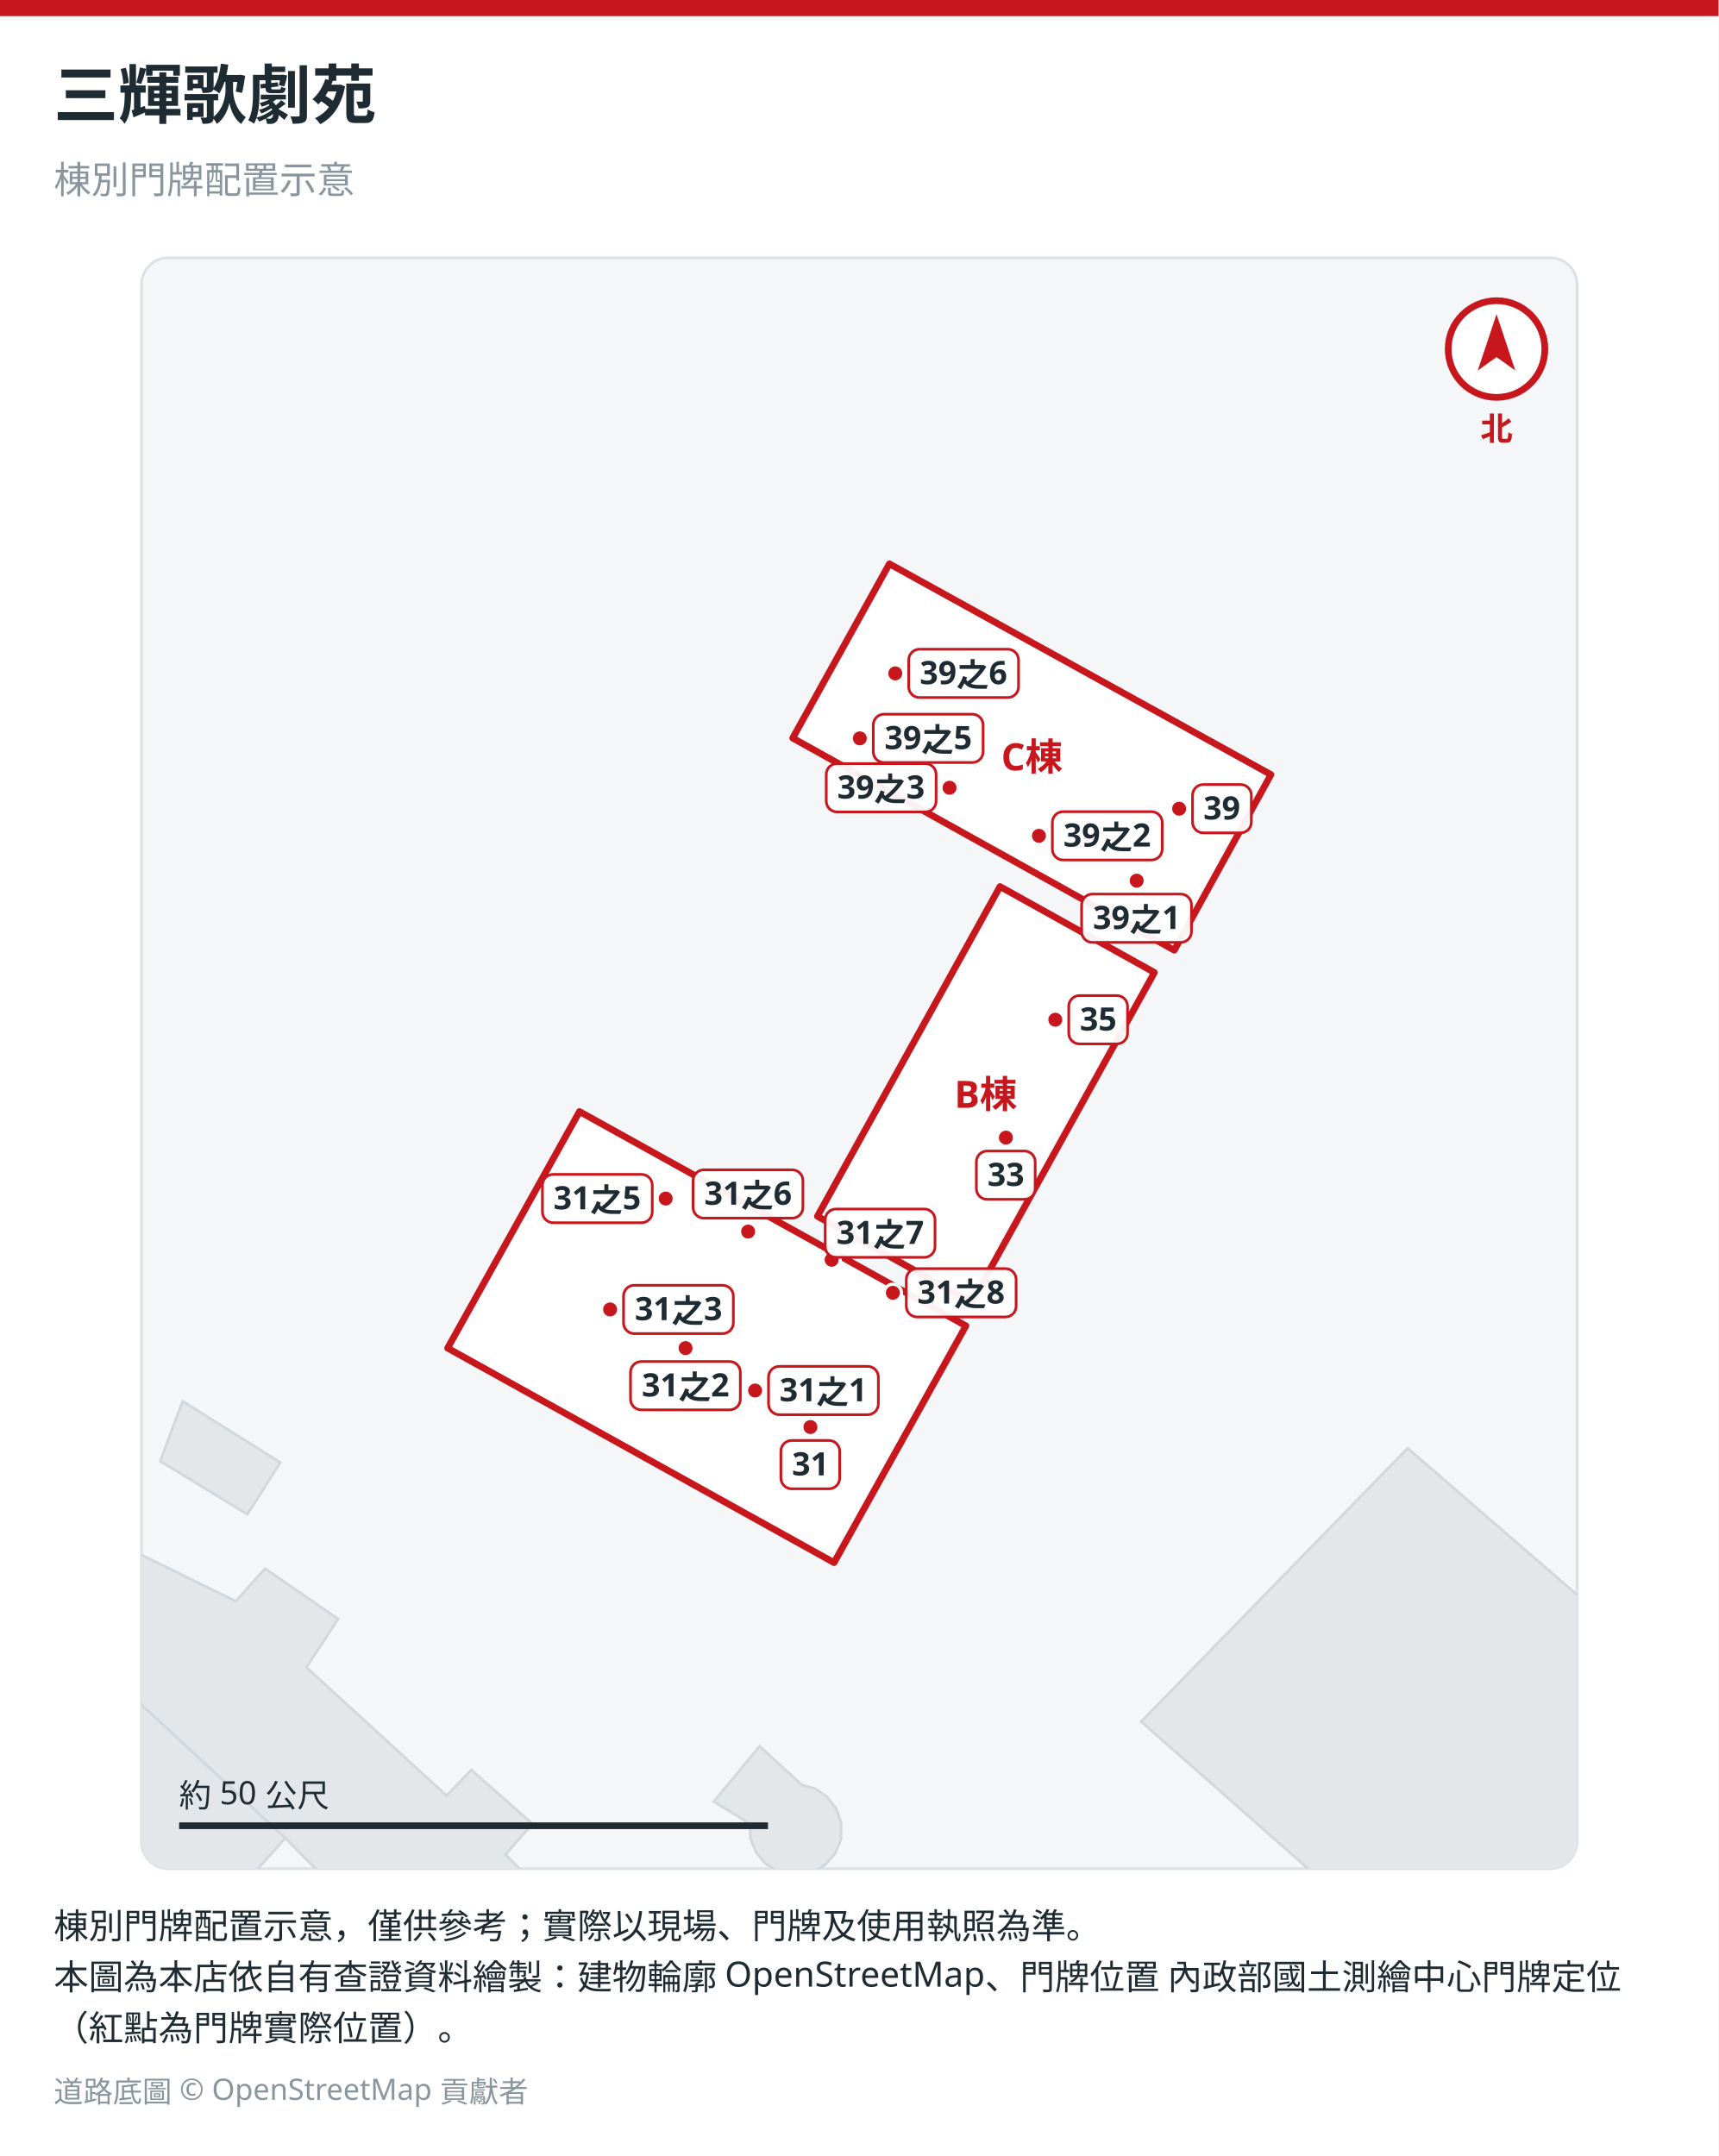
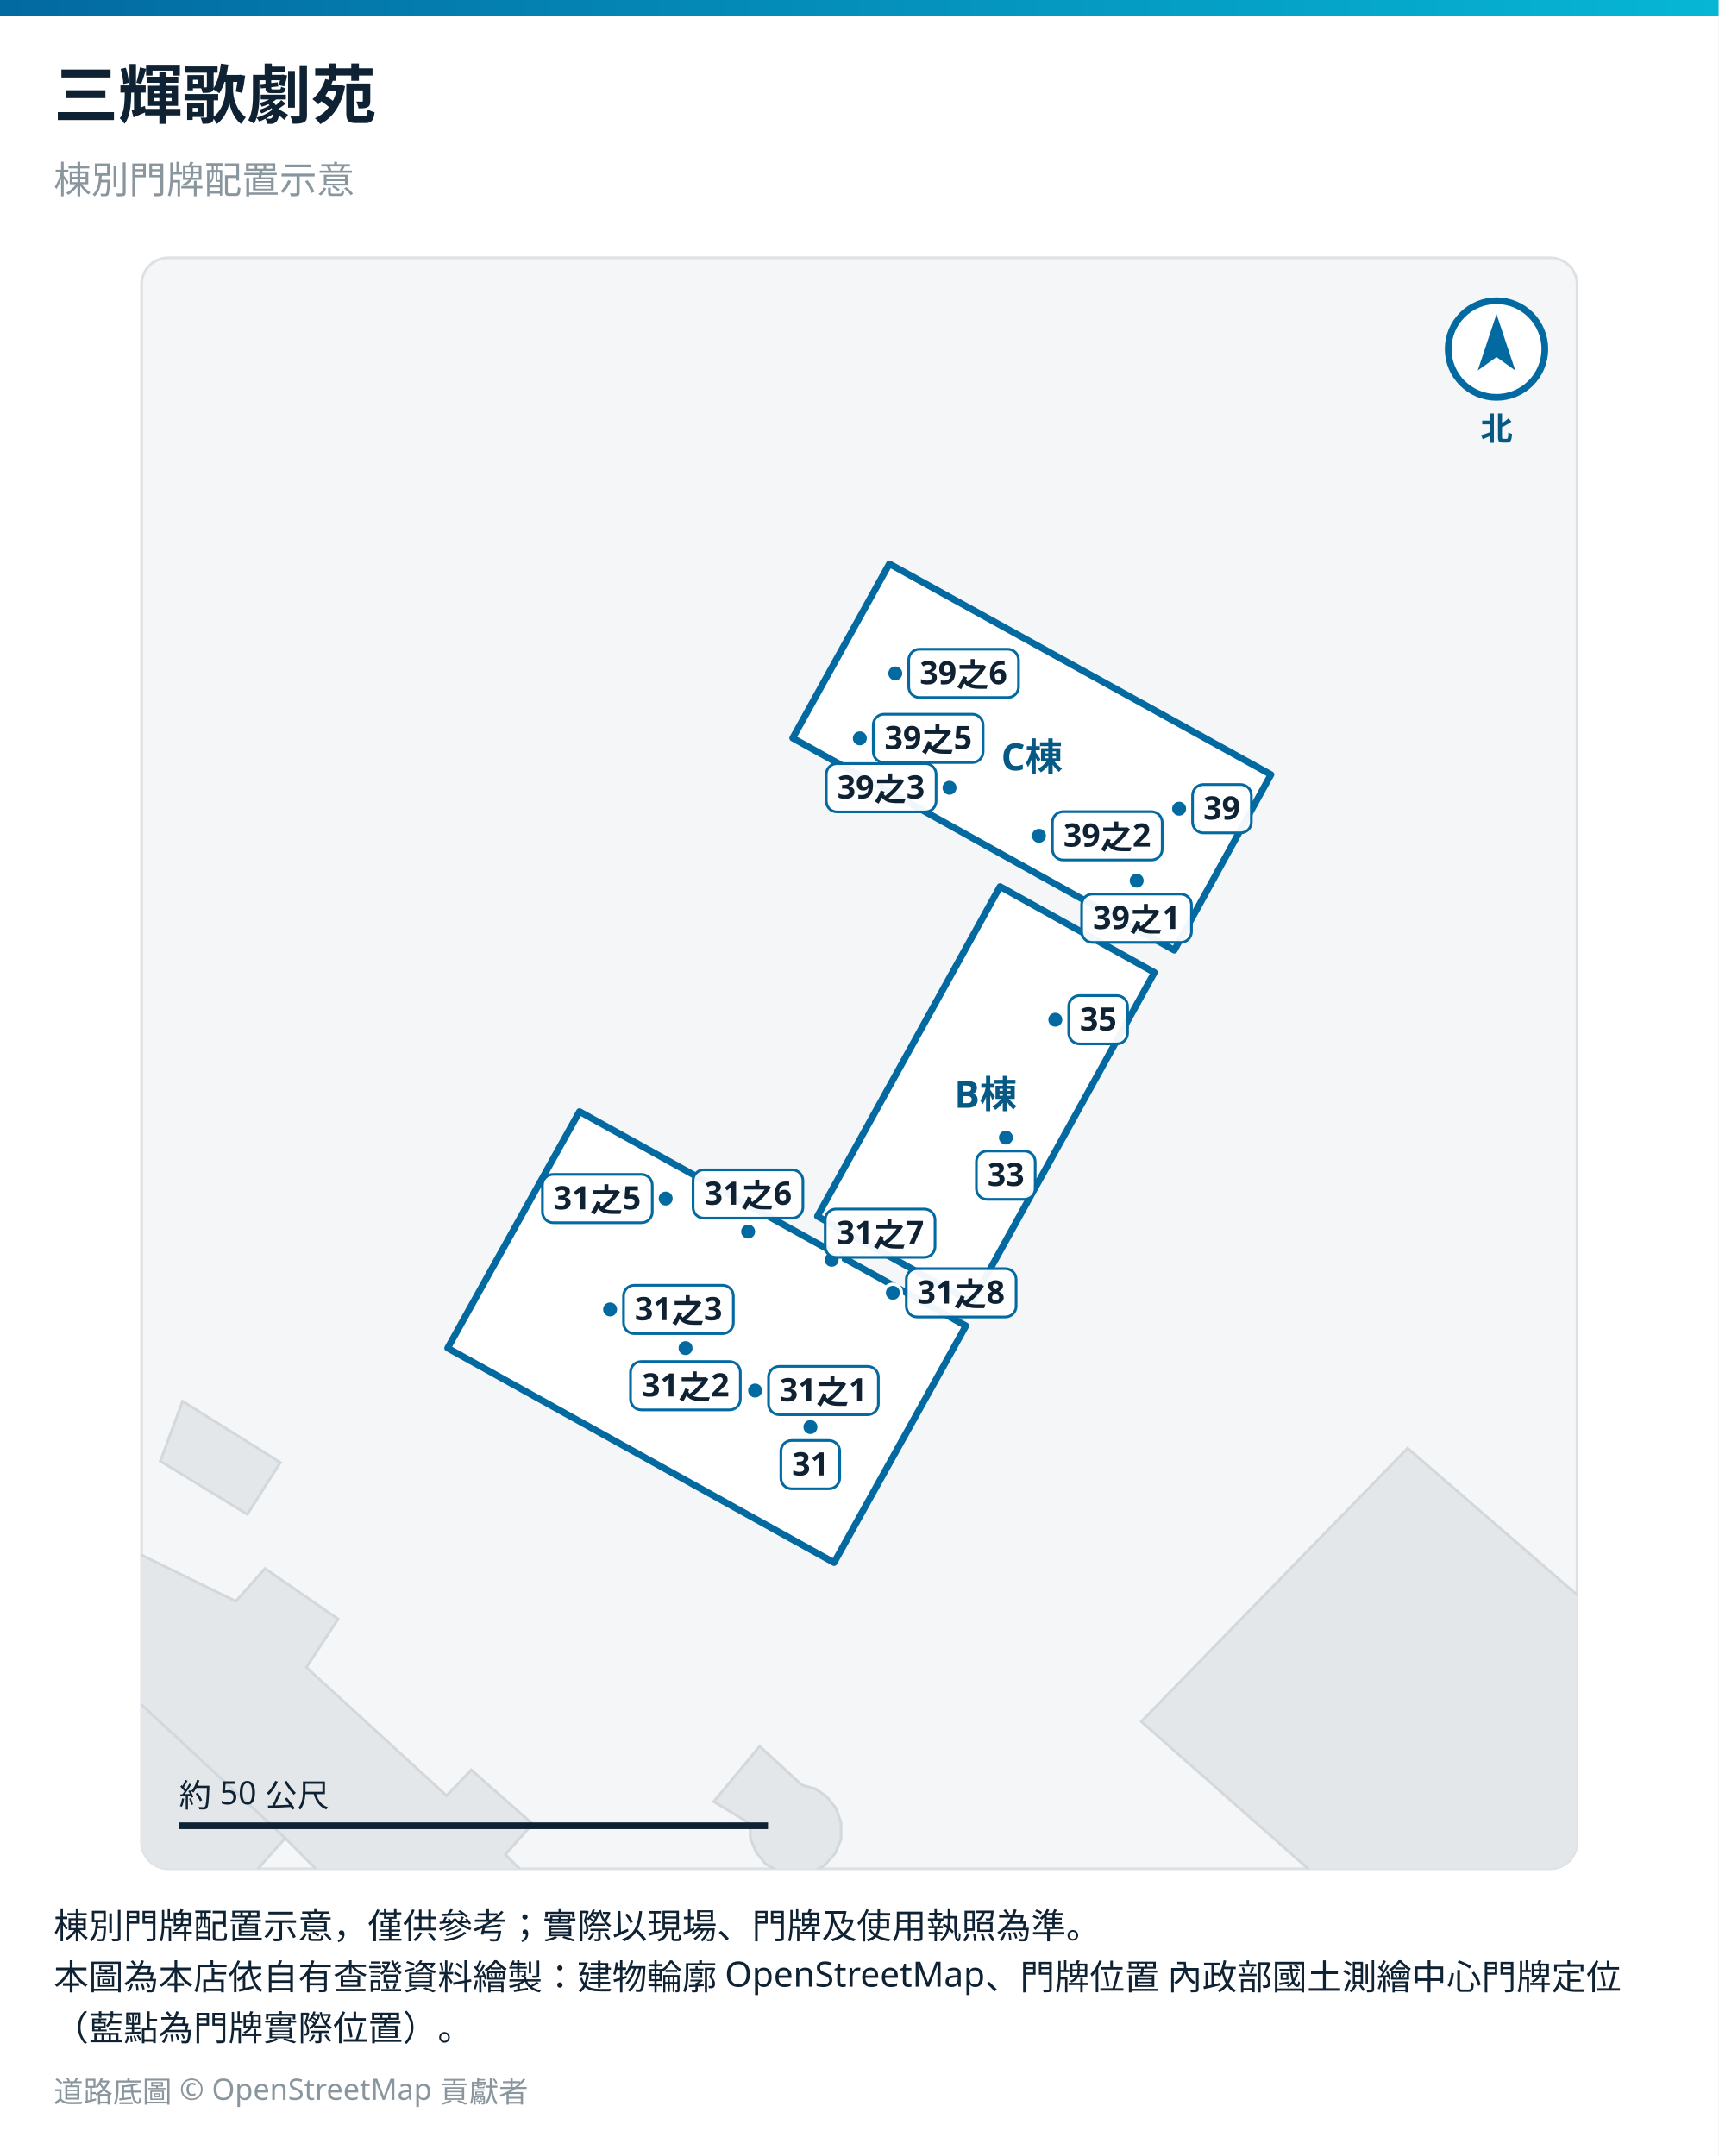
<svg xmlns="http://www.w3.org/2000/svg" viewBox="0 0 640 803" preserveAspectRatio="xMidYMin meet" style="width:100%;height:auto;max-width:1280px" font-family="Noto Sans TC, Microsoft JhengHei, PingFang TC, sans-serif">
+   <defs>
+     <linearGradient id="band" x1="0" x2="1" y1="0" y2="0">
+       <stop offset="0" stop-color="#0369A1" />
+       <stop offset="1" stop-color="#06B6D4" />
+     </linearGradient>
+   </defs>
  <rect width="100%" height="100%" fill="#FFFFFF" />
-   <rect width="100%" height="6" fill="#C8161D" />
-   <text x="20" y="44" font-size="24" font-weight="700" fill="#1F2B33">三輝歌劇苑</text>
+   <rect width="100%" height="6" fill="url(#band)" />
+   <text x="20" y="44" font-size="24" font-weight="700" fill="#0F2233">三輝歌劇苑</text>
  <text x="20" y="72" font-size="14" fill="#8A969E">棟別門牌配置示意</text>
  <defs>
    <clipPath id="c">
      <rect x="52.7" y="96.0" width="534.6" height="600.0" rx="10" />
    </clipPath>
  </defs>
  <rect x="52.7" y="96.0" width="534.6" height="600.0" rx="10" fill="#F4F6F7" stroke="#DCE1E5" />
  <g clip-path="url(#c)">
    <path d="M391.7,959.2 L325.5,897.8 L275.9,855.2 L247.9,826.7 L106.2,684.6 L38.6,621.9 L13.2,598.2 L28.1,567.1 L87.8,596.4 L98.7,584.2 L125.9,603.0 L114.1,621.0 L166.3,668.8 L175.5,659.2 L198.3,679.3 L188.2,690.7 L204.4,707.0 L217.6,720.6 L229.9,708.7 L244.8,721.4 L263.6,740.3 L253.1,752.6 L279.4,780.2 L290.8,769.7 L315.8,791.2 L306.2,800.8 L358.4,852.6 L367.6,842.1 L392.6,861.8 L382.5,873.6 L429.4,916.6 Z" fill="#E3E7EA" stroke="#D2D8DC" stroke-width="1" />
    <path d="M275.9,855.2 L156.6,979.8 L210.6,1028.0 L278.1,951.3 L307.9,917.1 L325.5,897.8 Z" fill="#E3E7EA" stroke="#D2D8DC" stroke-width="1" />
    <path d="M38.6,621.9 L106.2,684.6 L84.3,709.2 L73.7,700.8 L18.9,757.4 L-38.6,703.5 Z" fill="#E3E7EA" stroke="#D2D8DC" stroke-width="1" />
    <path d="M247.9,826.7 L111.9,935.5 L156.6,979.8 L275.9,855.2 Z" fill="#E3E7EA" stroke="#D2D8DC" stroke-width="1" />
    <path d="M127.2,1024.1 L110.1,1044.2 L85.6,1023.6 L104.4,1001.7 L68.5,968.4 L47.9,991.6 L26.4,974.9 L51.8,945.6 L16.3,915.3 L0.5,933.3 L-15.7,919.7 L-2.1,903.5 L-35.5,874.9 L-49.1,846.0 L-49.1,804.8 L-41.2,788.5 L40.4,864.4 L53.6,846.9 L83.4,871.9 L68.5,889.9 L101.4,922.8 L111.9,935.5 L157.1,983.3 Z" fill="#E3E7EA" stroke="#D2D8DC" stroke-width="1" />
    <path d="M68.0,521.9 L59.7,544.2 L92.1,564.0 L104.4,544.7 Z" fill="#E3E7EA" stroke="#D2D8DC" stroke-width="1" />
    <path d="M-73.6,845.1 L-88.6,878.0 L-65.7,889.0 L-52.6,855.6 Z" fill="#E3E7EA" stroke="#D2D8DC" stroke-width="1" />
    <path d="M282.9,650.4 L298.7,664.9 L303.6,666.2 L307.9,669.2 L311.4,673.6 L313.2,678.9 L313.2,685.0 L311.0,690.3 L307.1,694.7 L301.8,697.8 L296.1,698.6 L290.4,697.3 L285.1,694.2 L281.6,689.9 L279.4,684.6 L279.4,679.3 L265.8,671.0 L269.8,666.2 Z" fill="#E3E7EA" stroke="#D2D8DC" stroke-width="1" />
    <path d="M611.4,805.6 L715.8,705.2 L524.2,539.4 L425.0,641.2 Z" fill="#E3E7EA" stroke="#D2D8DC" stroke-width="1" />
    <path d="M-8.3,376.7 L44.8,306.5 L-35.5,246.9 L-47.3,261.8 L-75.0,241.6 L-116.2,296.0 Z" fill="#E3E7EA" stroke="#D2D8DC" stroke-width="1" />
    <path d="M-94.7,642.9 L-69.3,563.1 L-17.1,579.8 L-42.1,659.6 Z" fill="#E3E7EA" stroke="#D2D8DC" stroke-width="1" />
    <path d="M-120.1,722.8 L-94.7,642.9 L-42.1,659.6 L-67.5,739.4 Z" fill="#E3E7EA" stroke="#D2D8DC" stroke-width="1" />
    <path d="M-145.1,802.6 L-120.1,722.8 L-67.5,739.4 L-92.9,819.2 Z" fill="#E3E7EA" stroke="#D2D8DC" stroke-width="1" />
    <path d="M-121.4,-302.2 L6.2,-224.2 L393.9,-115.4 L403.1,-125.5 L458.4,-121.1 L595.7,-24.2 L1109.7,201.7" fill="none" stroke="#FFFFFF" stroke-width="8" stroke-linecap="round" stroke-linejoin="round" />
    <path d="M-121.4,-302.2 L6.2,-224.2 L393.9,-115.4 L403.1,-125.5 L458.4,-121.1 L595.7,-24.2 L1109.7,201.7" fill="none" stroke="#F2C14E" stroke-width="5" stroke-linecap="round" stroke-linejoin="round" />
-     <path d="M310.6,582.0 L359.7,493.8 L215.8,414.0 L166.7,502.1 Z" fill="#FFFFFF" stroke="#C8161D" stroke-width="2.5" stroke-linejoin="round" />
-     <path d="M361.9,485.0 L429.9,362.2 L372.4,330.2 L304.4,453.0 Z" fill="#FFFFFF" stroke="#C8161D" stroke-width="2.5" stroke-linejoin="round" />
-     <path d="M437.3,353.9 L473.3,288.5 L331.2,210.0 L295.2,274.9 Z" fill="#FFFFFF" stroke="#C8161D" stroke-width="2.5" stroke-linejoin="round" />
+     <path d="M310.6,582.0 L359.7,493.8 L215.8,414.0 L166.7,502.1 Z" fill="#FFFFFF" stroke="#0369A1" stroke-width="2.5" stroke-linejoin="round" />
+     <path d="M361.9,485.0 L429.9,362.2 L372.4,330.2 L304.4,453.0 Z" fill="#FFFFFF" stroke="#0369A1" stroke-width="2.5" stroke-linejoin="round" />
+     <path d="M437.3,353.9 L473.3,288.5 L331.2,210.0 L295.2,274.9 Z" fill="#FFFFFF" stroke="#0369A1" stroke-width="2.5" stroke-linejoin="round" />
  </g>
-   <text x="367.1" y="412.6" font-size="14" font-weight="700" fill="#C8161D" text-anchor="middle" stroke="#FFFFFF" stroke-width="4" paint-order="stroke">B棟</text>
-   <text x="384.3" y="286.9" font-size="14" font-weight="700" fill="#C8161D" text-anchor="middle" stroke="#FFFFFF" stroke-width="4" paint-order="stroke">C棟</text>
-   <circle cx="227.2" cy="487.7" r="3.2" fill="#C8161D" stroke="#FFFFFF" stroke-width="1.2" />
-   <circle cx="247.9" cy="446.4" r="3.2" fill="#C8161D" stroke="#FFFFFF" stroke-width="1.2" />
-   <circle cx="255.3" cy="502.1" r="3.2" fill="#C8161D" stroke="#FFFFFF" stroke-width="1.2" />
-   <circle cx="278.6" cy="458.7" r="3.2" fill="#C8161D" stroke="#FFFFFF" stroke-width="1.2" />
-   <circle cx="281.2" cy="517.9" r="3.2" fill="#C8161D" stroke="#FFFFFF" stroke-width="1.2" />
-   <circle cx="301.8" cy="531.5" r="3.2" fill="#C8161D" stroke="#FFFFFF" stroke-width="1.2" />
-   <circle cx="309.7" cy="469.2" r="3.2" fill="#C8161D" stroke="#FFFFFF" stroke-width="1.2" />
-   <circle cx="320.2" cy="275.0" r="3.2" fill="#C8161D" stroke="#FFFFFF" stroke-width="1.2" />
-   <circle cx="332.5" cy="481.5" r="3.2" fill="#C8161D" stroke="#FFFFFF" stroke-width="1.2" />
-   <circle cx="333.4" cy="250.8" r="3.2" fill="#C8161D" stroke="#FFFFFF" stroke-width="1.2" />
-   <circle cx="353.6" cy="293.4" r="3.2" fill="#C8161D" stroke="#FFFFFF" stroke-width="1.2" />
-   <circle cx="374.6" cy="423.7" r="3.2" fill="#C8161D" stroke="#FFFFFF" stroke-width="1.2" />
-   <circle cx="386.9" cy="311.3" r="3.2" fill="#C8161D" stroke="#FFFFFF" stroke-width="1.2" />
-   <circle cx="393.0" cy="379.8" r="3.2" fill="#C8161D" stroke="#FFFFFF" stroke-width="1.2" />
-   <circle cx="423.3" cy="328.0" r="3.2" fill="#C8161D" stroke="#FFFFFF" stroke-width="1.2" />
-   <circle cx="439.1" cy="301.2" r="3.2" fill="#C8161D" stroke="#FFFFFF" stroke-width="1.2" />
-   <rect x="232.2" y="478.7" width="40.9" height="18.0" rx="4" fill="#FFFFFF" fill-opacity="0.94" stroke="#C8161D" stroke-width="1" />
-   <text x="252.7" y="491.7" font-size="12" font-weight="700" fill="#1F2B33" text-anchor="middle">31之3</text>
-   <rect x="202.0" y="437.4" width="40.9" height="18.0" rx="4" fill="#FFFFFF" fill-opacity="0.94" stroke="#C8161D" stroke-width="1" />
-   <text x="222.4" y="450.4" font-size="12" font-weight="700" fill="#1F2B33" text-anchor="middle">31之5</text>
-   <rect x="234.8" y="507.1" width="40.9" height="18.0" rx="4" fill="#FFFFFF" fill-opacity="0.94" stroke="#C8161D" stroke-width="1" />
-   <text x="255.3" y="520.1" font-size="12" font-weight="700" fill="#1F2B33" text-anchor="middle">31之2</text>
-   <rect x="258.1" y="435.7" width="40.9" height="18.0" rx="4" fill="#FFFFFF" fill-opacity="0.94" stroke="#C8161D" stroke-width="1" />
-   <text x="278.6" y="448.7" font-size="12" font-weight="700" fill="#1F2B33" text-anchor="middle">31之6</text>
-   <rect x="286.2" y="508.9" width="40.9" height="18.0" rx="4" fill="#FFFFFF" fill-opacity="0.94" stroke="#C8161D" stroke-width="1" />
-   <text x="306.6" y="521.9" font-size="12" font-weight="700" fill="#1F2B33" text-anchor="middle">31之1</text>
-   <rect x="290.8" y="536.5" width="21.9" height="18.0" rx="4" fill="#FFFFFF" fill-opacity="0.94" stroke="#C8161D" stroke-width="1" />
-   <text x="301.8" y="549.5" font-size="12" font-weight="700" fill="#1F2B33" text-anchor="middle">31</text>
-   <rect x="307.3" y="450.3" width="40.9" height="18.0" rx="4" fill="#FFFFFF" fill-opacity="0.94" stroke="#C8161D" stroke-width="1" />
-   <text x="327.8" y="463.3" font-size="12" font-weight="700" fill="#1F2B33" text-anchor="middle">31之7</text>
-   <rect x="325.2" y="266.0" width="40.9" height="18.0" rx="4" fill="#FFFFFF" fill-opacity="0.94" stroke="#C8161D" stroke-width="1" />
-   <text x="345.7" y="279.0" font-size="12" font-weight="700" fill="#1F2B33" text-anchor="middle">39之5</text>
-   <rect x="337.5" y="472.5" width="40.9" height="18.0" rx="4" fill="#FFFFFF" fill-opacity="0.94" stroke="#C8161D" stroke-width="1" />
-   <text x="357.9" y="485.5" font-size="12" font-weight="700" fill="#1F2B33" text-anchor="middle">31之8</text>
-   <rect x="338.4" y="241.8" width="40.9" height="18.0" rx="4" fill="#FFFFFF" fill-opacity="0.94" stroke="#C8161D" stroke-width="1" />
-   <text x="358.8" y="254.8" font-size="12" font-weight="700" fill="#1F2B33" text-anchor="middle">39之6</text>
-   <rect x="307.7" y="284.4" width="40.9" height="18.0" rx="4" fill="#FFFFFF" fill-opacity="0.94" stroke="#C8161D" stroke-width="1" />
-   <text x="328.1" y="297.4" font-size="12" font-weight="700" fill="#1F2B33" text-anchor="middle">39之3</text>
-   <rect x="363.6" y="428.7" width="21.9" height="18.0" rx="4" fill="#FFFFFF" fill-opacity="0.94" stroke="#C8161D" stroke-width="1" />
-   <text x="374.6" y="441.7" font-size="12" font-weight="700" fill="#1F2B33" text-anchor="middle">33</text>
-   <rect x="391.9" y="302.3" width="40.9" height="18.0" rx="4" fill="#FFFFFF" fill-opacity="0.94" stroke="#C8161D" stroke-width="1" />
-   <text x="412.3" y="315.3" font-size="12" font-weight="700" fill="#1F2B33" text-anchor="middle">39之2</text>
-   <rect x="398.0" y="370.8" width="21.9" height="18.0" rx="4" fill="#FFFFFF" fill-opacity="0.94" stroke="#C8161D" stroke-width="1" />
-   <text x="409.0" y="383.8" font-size="12" font-weight="700" fill="#1F2B33" text-anchor="middle">35</text>
-   <rect x="402.8" y="333.0" width="40.9" height="18.0" rx="4" fill="#FFFFFF" fill-opacity="0.94" stroke="#C8161D" stroke-width="1" />
-   <text x="423.3" y="346.0" font-size="12" font-weight="700" fill="#1F2B33" text-anchor="middle">39之1</text>
-   <rect x="444.1" y="292.2" width="21.9" height="18.0" rx="4" fill="#FFFFFF" fill-opacity="0.94" stroke="#C8161D" stroke-width="1" />
-   <text x="455.0" y="305.2" font-size="12" font-weight="700" fill="#1F2B33" text-anchor="middle">39</text>
-   <circle cx="557.3" cy="130.0" r="18" fill="#FFFFFF" stroke="#C8161D" stroke-width="2.5" />
-   <path d="M557.3,117.0 L564.3,138.0 L557.3,133.0 L550.3,138.0 Z" fill="#C8161D" />
-   <text x="557.3" y="164.0" font-size="12" font-weight="700" fill="#C8161D" text-anchor="middle">北</text>
-   <line x1="66.7" y1="680.0" x2="286.0" y2="680.0" stroke="#1F2B33" stroke-width="2.5" />
-   <text x="66.7" y="673.0" font-size="12" fill="#1F2B33">約 50 公尺</text>
-   <text x="20" y="722.0" font-size="13" fill="#1F2B33">棟別門牌配置示意，僅供參考；實際以現場、門牌及使用執照為準。</text>
-   <text x="20" y="741.0" font-size="13" fill="#1F2B33">本圖為本店依自有查證資料繪製：建物輪廓 OpenStreetMap、門牌位置 內政部國土測繪中心門牌定位</text>
-   <text x="20" y="760.0" font-size="13" fill="#1F2B33">（紅點為門牌實際位置）。</text>
+   <text x="367.1" y="412.6" font-size="14" font-weight="700" fill="#075985" text-anchor="middle" stroke="#FFFFFF" stroke-width="4" paint-order="stroke">B棟</text>
+   <text x="384.3" y="286.9" font-size="14" font-weight="700" fill="#075985" text-anchor="middle" stroke="#FFFFFF" stroke-width="4" paint-order="stroke">C棟</text>
+   <circle cx="227.2" cy="487.7" r="3.2" fill="#0369A1" stroke="#FFFFFF" stroke-width="1.2" />
+   <circle cx="247.9" cy="446.4" r="3.2" fill="#0369A1" stroke="#FFFFFF" stroke-width="1.2" />
+   <circle cx="255.3" cy="502.1" r="3.2" fill="#0369A1" stroke="#FFFFFF" stroke-width="1.2" />
+   <circle cx="278.6" cy="458.7" r="3.2" fill="#0369A1" stroke="#FFFFFF" stroke-width="1.2" />
+   <circle cx="281.2" cy="517.9" r="3.2" fill="#0369A1" stroke="#FFFFFF" stroke-width="1.2" />
+   <circle cx="301.8" cy="531.5" r="3.2" fill="#0369A1" stroke="#FFFFFF" stroke-width="1.2" />
+   <circle cx="309.7" cy="469.2" r="3.2" fill="#0369A1" stroke="#FFFFFF" stroke-width="1.2" />
+   <circle cx="320.2" cy="275.0" r="3.2" fill="#0369A1" stroke="#FFFFFF" stroke-width="1.2" />
+   <circle cx="332.5" cy="481.5" r="3.2" fill="#0369A1" stroke="#FFFFFF" stroke-width="1.2" />
+   <circle cx="333.4" cy="250.8" r="3.2" fill="#0369A1" stroke="#FFFFFF" stroke-width="1.2" />
+   <circle cx="353.6" cy="293.4" r="3.2" fill="#0369A1" stroke="#FFFFFF" stroke-width="1.2" />
+   <circle cx="374.6" cy="423.7" r="3.2" fill="#0369A1" stroke="#FFFFFF" stroke-width="1.2" />
+   <circle cx="386.9" cy="311.3" r="3.2" fill="#0369A1" stroke="#FFFFFF" stroke-width="1.2" />
+   <circle cx="393.0" cy="379.8" r="3.2" fill="#0369A1" stroke="#FFFFFF" stroke-width="1.2" />
+   <circle cx="423.3" cy="328.0" r="3.2" fill="#0369A1" stroke="#FFFFFF" stroke-width="1.2" />
+   <circle cx="439.1" cy="301.2" r="3.2" fill="#0369A1" stroke="#FFFFFF" stroke-width="1.2" />
+   <rect x="232.2" y="478.7" width="40.9" height="18.0" rx="4" fill="#FFFFFF" fill-opacity="0.94" stroke="#0369A1" stroke-width="1" />
+   <text x="252.7" y="491.7" font-size="12" font-weight="700" fill="#0F2233" text-anchor="middle">31之3</text>
+   <rect x="202.0" y="437.4" width="40.9" height="18.0" rx="4" fill="#FFFFFF" fill-opacity="0.94" stroke="#0369A1" stroke-width="1" />
+   <text x="222.4" y="450.4" font-size="12" font-weight="700" fill="#0F2233" text-anchor="middle">31之5</text>
+   <rect x="234.8" y="507.1" width="40.9" height="18.0" rx="4" fill="#FFFFFF" fill-opacity="0.94" stroke="#0369A1" stroke-width="1" />
+   <text x="255.3" y="520.1" font-size="12" font-weight="700" fill="#0F2233" text-anchor="middle">31之2</text>
+   <rect x="258.1" y="435.7" width="40.9" height="18.0" rx="4" fill="#FFFFFF" fill-opacity="0.94" stroke="#0369A1" stroke-width="1" />
+   <text x="278.6" y="448.7" font-size="12" font-weight="700" fill="#0F2233" text-anchor="middle">31之6</text>
+   <rect x="286.2" y="508.9" width="40.9" height="18.0" rx="4" fill="#FFFFFF" fill-opacity="0.94" stroke="#0369A1" stroke-width="1" />
+   <text x="306.6" y="521.9" font-size="12" font-weight="700" fill="#0F2233" text-anchor="middle">31之1</text>
+   <rect x="290.8" y="536.5" width="21.9" height="18.0" rx="4" fill="#FFFFFF" fill-opacity="0.94" stroke="#0369A1" stroke-width="1" />
+   <text x="301.8" y="549.5" font-size="12" font-weight="700" fill="#0F2233" text-anchor="middle">31</text>
+   <rect x="307.3" y="450.3" width="40.9" height="18.0" rx="4" fill="#FFFFFF" fill-opacity="0.94" stroke="#0369A1" stroke-width="1" />
+   <text x="327.8" y="463.3" font-size="12" font-weight="700" fill="#0F2233" text-anchor="middle">31之7</text>
+   <rect x="325.2" y="266.0" width="40.9" height="18.0" rx="4" fill="#FFFFFF" fill-opacity="0.94" stroke="#0369A1" stroke-width="1" />
+   <text x="345.7" y="279.0" font-size="12" font-weight="700" fill="#0F2233" text-anchor="middle">39之5</text>
+   <rect x="337.5" y="472.5" width="40.9" height="18.0" rx="4" fill="#FFFFFF" fill-opacity="0.94" stroke="#0369A1" stroke-width="1" />
+   <text x="357.9" y="485.5" font-size="12" font-weight="700" fill="#0F2233" text-anchor="middle">31之8</text>
+   <rect x="338.4" y="241.8" width="40.9" height="18.0" rx="4" fill="#FFFFFF" fill-opacity="0.94" stroke="#0369A1" stroke-width="1" />
+   <text x="358.8" y="254.8" font-size="12" font-weight="700" fill="#0F2233" text-anchor="middle">39之6</text>
+   <rect x="307.7" y="284.4" width="40.9" height="18.0" rx="4" fill="#FFFFFF" fill-opacity="0.94" stroke="#0369A1" stroke-width="1" />
+   <text x="328.1" y="297.4" font-size="12" font-weight="700" fill="#0F2233" text-anchor="middle">39之3</text>
+   <rect x="363.6" y="428.7" width="21.9" height="18.0" rx="4" fill="#FFFFFF" fill-opacity="0.94" stroke="#0369A1" stroke-width="1" />
+   <text x="374.6" y="441.7" font-size="12" font-weight="700" fill="#0F2233" text-anchor="middle">33</text>
+   <rect x="391.9" y="302.3" width="40.9" height="18.0" rx="4" fill="#FFFFFF" fill-opacity="0.94" stroke="#0369A1" stroke-width="1" />
+   <text x="412.3" y="315.3" font-size="12" font-weight="700" fill="#0F2233" text-anchor="middle">39之2</text>
+   <rect x="398.0" y="370.8" width="21.9" height="18.0" rx="4" fill="#FFFFFF" fill-opacity="0.94" stroke="#0369A1" stroke-width="1" />
+   <text x="409.0" y="383.8" font-size="12" font-weight="700" fill="#0F2233" text-anchor="middle">35</text>
+   <rect x="402.8" y="333.0" width="40.9" height="18.0" rx="4" fill="#FFFFFF" fill-opacity="0.94" stroke="#0369A1" stroke-width="1" />
+   <text x="423.3" y="346.0" font-size="12" font-weight="700" fill="#0F2233" text-anchor="middle">39之1</text>
+   <rect x="444.1" y="292.2" width="21.9" height="18.0" rx="4" fill="#FFFFFF" fill-opacity="0.94" stroke="#0369A1" stroke-width="1" />
+   <text x="455.0" y="305.2" font-size="12" font-weight="700" fill="#0F2233" text-anchor="middle">39</text>
+   <circle cx="557.3" cy="130.0" r="18" fill="#FFFFFF" stroke="#0369A1" stroke-width="2.5" />
+   <path d="M557.3,117.0 L564.3,138.0 L557.3,133.0 L550.3,138.0 Z" fill="#0369A1" />
+   <text x="557.3" y="164.0" font-size="12" font-weight="700" fill="#075985" text-anchor="middle">北</text>
+   <line x1="66.7" y1="680.0" x2="286.0" y2="680.0" stroke="#0F2233" stroke-width="2.5" />
+   <text x="66.7" y="673.0" font-size="12" fill="#0F2233">約 50 公尺</text>
+   <text x="20" y="722.0" font-size="13" fill="#0F2233">棟別門牌配置示意，僅供參考；實際以現場、門牌及使用執照為準。</text>
+   <text x="20" y="741.0" font-size="13" fill="#0F2233">本圖為本店依自有查證資料繪製：建物輪廓 OpenStreetMap、門牌位置 內政部國土測繪中心門牌定位</text>
+   <text x="20" y="760.0" font-size="13" fill="#0F2233">（藍點為門牌實際位置）。</text>
  <text x="20" y="783.0" font-size="11" fill="#8A969E">道路底圖 © OpenStreetMap 貢獻者</text>
</svg>
